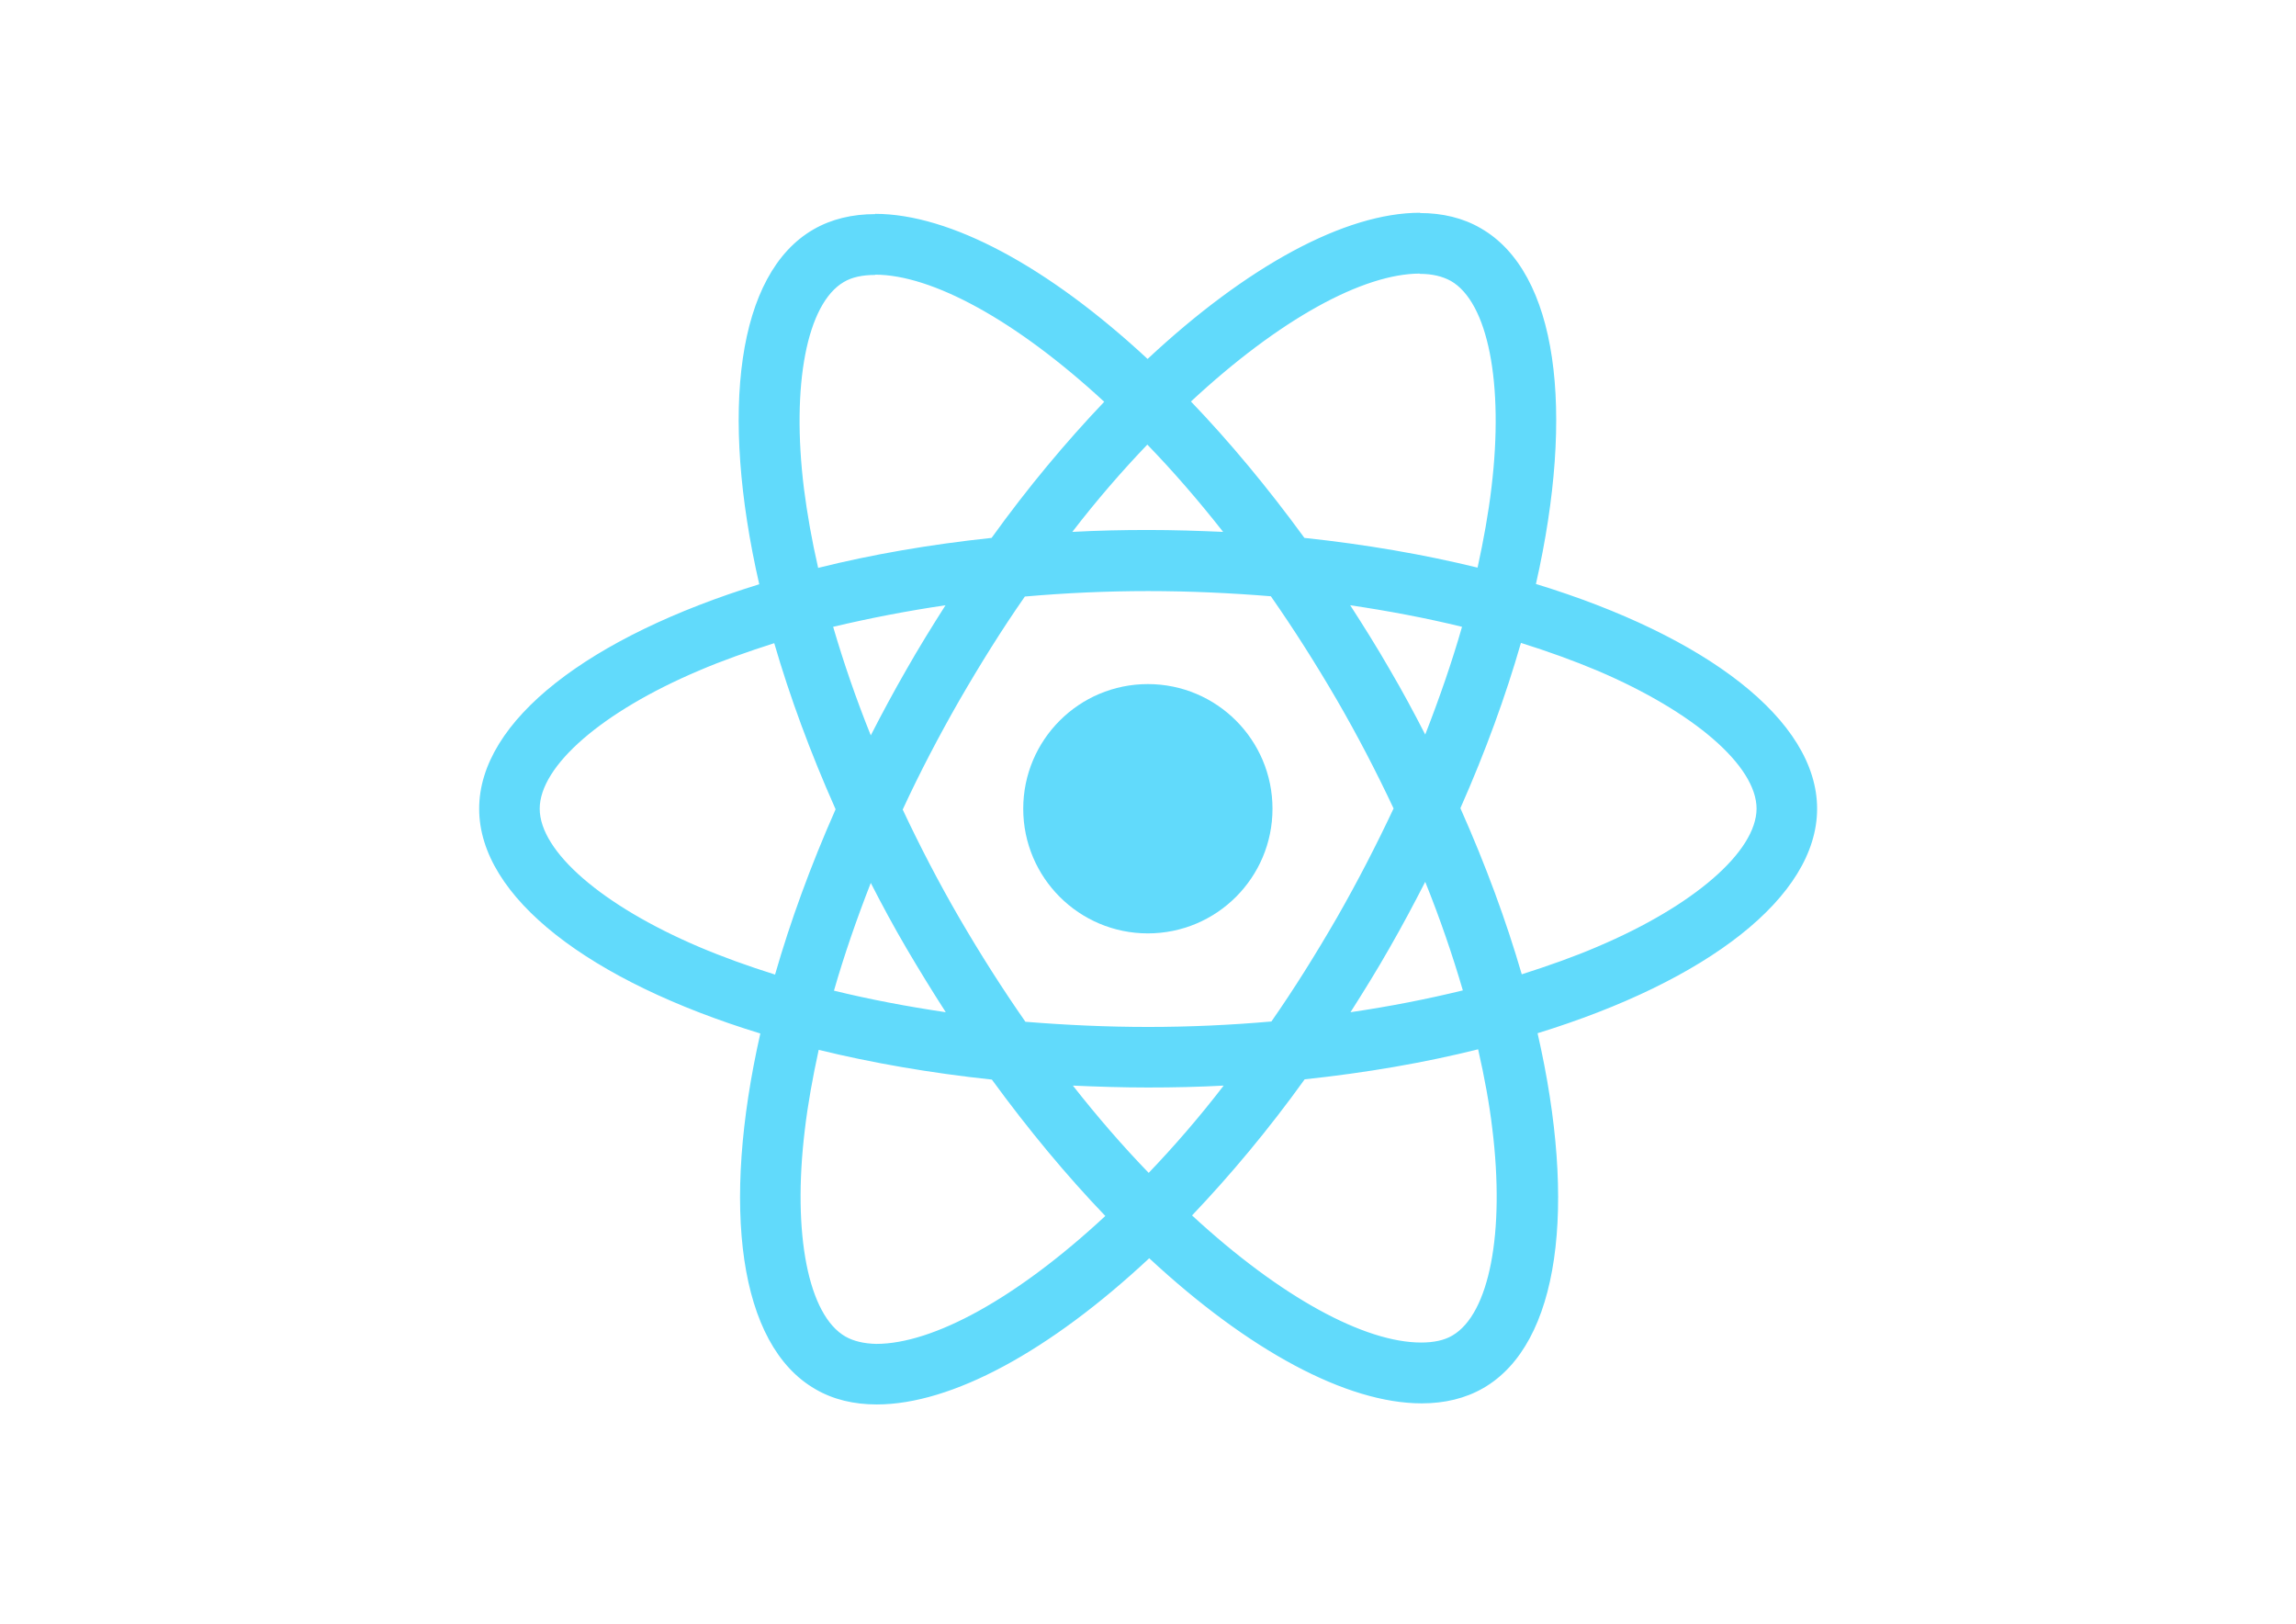
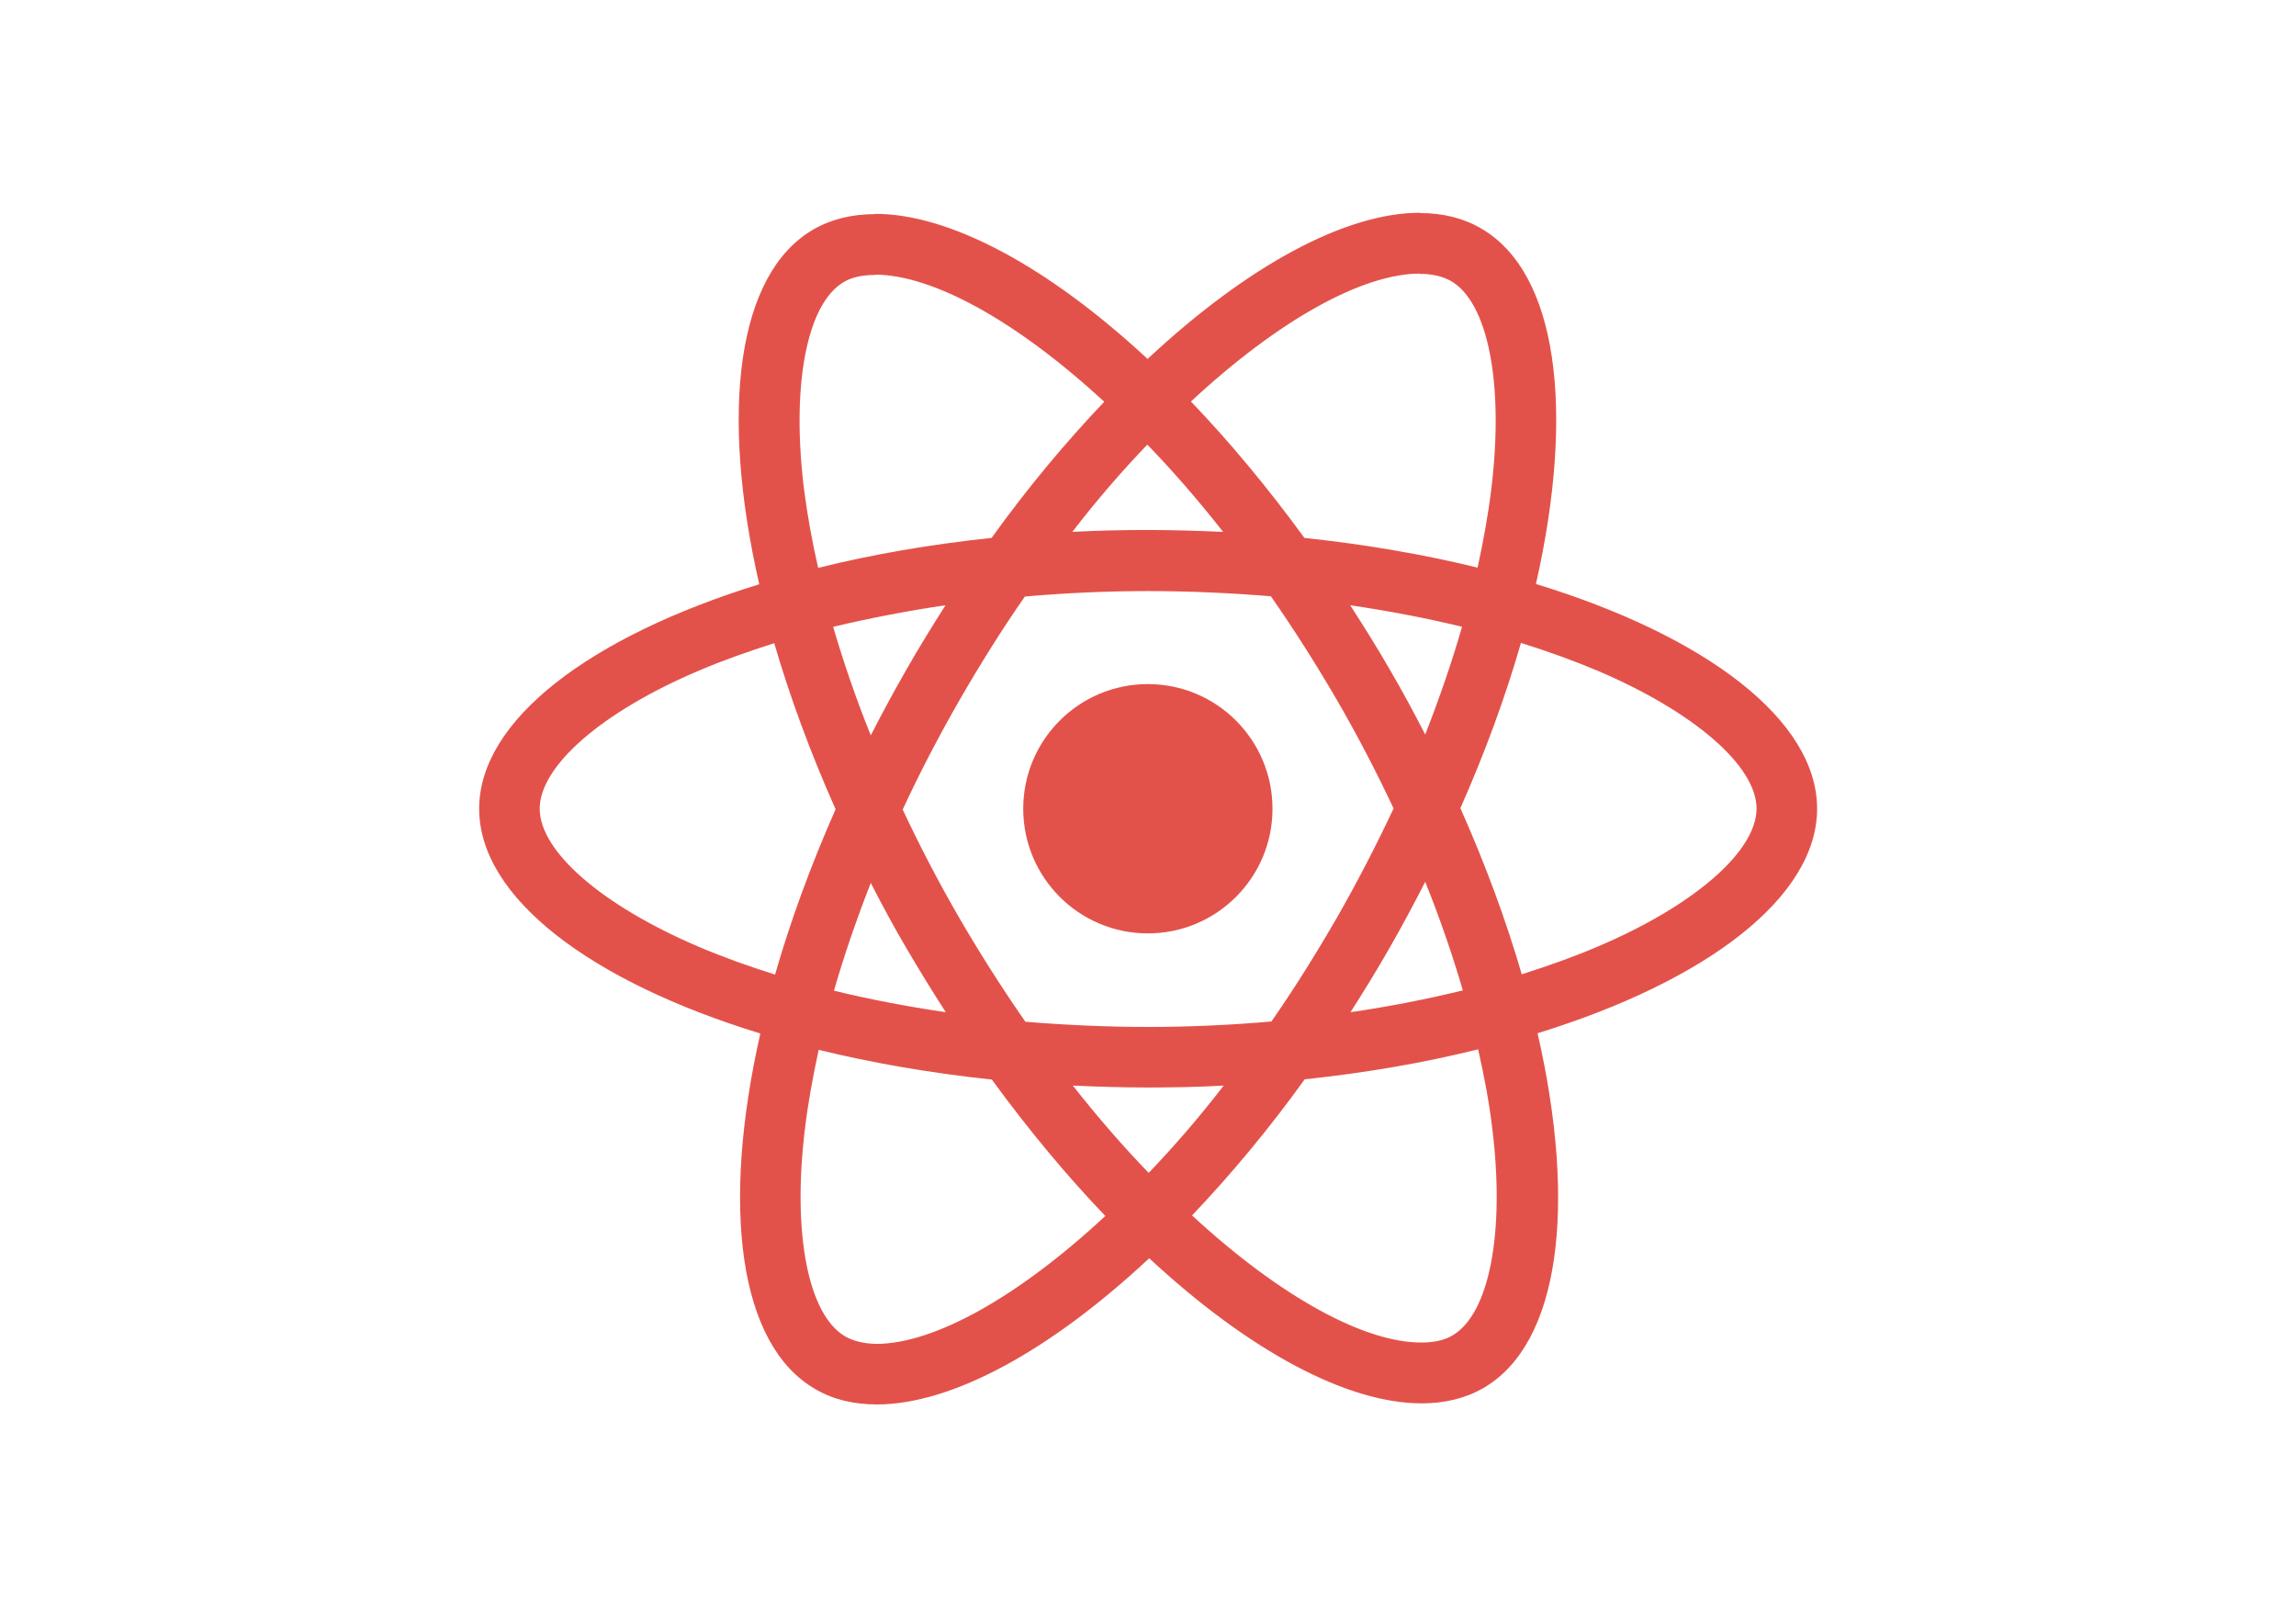
<svg xmlns="http://www.w3.org/2000/svg" viewBox="0 0 841.9 595.3">
-   <g fill="#61DAFB">
+   <g fill="#E3524A">
    <path d="M666.3 296.5c0-32.5-40.7-63.3-103.1-82.4 14.4-63.6 8-114.2-20.2-130.4-6.5-3.8-14.1-5.6-22.4-5.6v22.3c4.6 0 8.3.9 11.4 2.6 13.6 7.8 19.5 37.5 14.9 75.7-1.1 9.4-2.9 19.3-5.1 29.4-19.6-4.8-41-8.5-63.5-10.9-13.5-18.5-27.5-35.3-41.6-50 32.6-30.3 63.2-46.9 84-46.9V78c-27.5 0-63.5 19.6-99.9 53.6-36.4-33.8-72.4-53.2-99.9-53.2v22.3c20.7 0 51.4 16.5 84 46.6-14 14.7-28 31.4-41.3 49.9-22.6 2.4-44 6.1-63.6 11-2.3-10-4-19.7-5.2-29-4.7-38.2 1.1-67.9 14.6-75.8 3-1.8 6.9-2.6 11.5-2.6V78.5c-8.4 0-16 1.8-22.6 5.6-28.1 16.2-34.4 66.7-19.9 130.1-62.2 19.2-102.7 49.9-102.7 82.3 0 32.5 40.7 63.3 103.1 82.4-14.4 63.6-8 114.2 20.2 130.4 6.5 3.8 14.1 5.6 22.5 5.6 27.5 0 63.5-19.6 99.9-53.6 36.4 33.8 72.4 53.2 99.9 53.2 8.4 0 16-1.8 22.6-5.6 28.1-16.2 34.4-66.7 19.9-130.1 62-19.1 102.5-49.9 102.5-82.3zm-130.2-66.7c-3.7 12.9-8.3 26.2-13.5 39.5-4.1-8-8.4-16-13.1-24-4.6-8-9.5-15.8-14.4-23.4 14.2 2.1 27.9 4.7 41 7.9zm-45.8 106.5c-7.8 13.5-15.8 26.3-24.1 38.2-14.9 1.3-30 2-45.2 2-15.1 0-30.2-.7-45-1.9-8.3-11.9-16.4-24.6-24.2-38-7.6-13.1-14.5-26.4-20.8-39.8 6.2-13.4 13.2-26.8 20.7-39.9 7.8-13.5 15.8-26.3 24.1-38.2 14.9-1.3 30-2 45.2-2 15.1 0 30.2.7 45 1.9 8.3 11.9 16.4 24.6 24.2 38 7.6 13.1 14.5 26.4 20.8 39.8-6.3 13.4-13.2 26.8-20.7 39.9zm32.3-13c5.4 13.4 10 26.8 13.8 39.8-13.1 3.2-26.9 5.9-41.2 8 4.9-7.7 9.8-15.6 14.4-23.7 4.6-8 8.9-16.1 13-24.1zM421.2 430c-9.3-9.6-18.6-20.3-27.8-32 9 .4 18.2.7 27.5.7 9.4 0 18.7-.2 27.8-.7-9 11.7-18.3 22.4-27.5 32zm-74.4-58.9c-14.2-2.1-27.9-4.7-41-7.9 3.7-12.9 8.3-26.2 13.5-39.5 4.1 8 8.4 16 13.1 24 4.7 8 9.5 15.8 14.4 23.4zM420.7 163c9.3 9.6 18.6 20.3 27.8 32-9-.4-18.2-.7-27.5-.7-9.4 0-18.7.2-27.8.7 9-11.7 18.3-22.4 27.5-32zm-74 58.9c-4.9 7.7-9.8 15.6-14.4 23.7-4.6 8-8.9 16-13 24-5.4-13.4-10-26.8-13.8-39.8 13.1-3.1 26.9-5.8 41.2-7.9zm-90.5 125.2c-35.4-15.1-58.3-34.9-58.3-50.6 0-15.7 22.9-35.6 58.3-50.6 8.6-3.7 18-7 27.7-10.1 5.7 19.6 13.2 40 22.5 60.9-9.2 20.8-16.6 41.1-22.2 60.6-9.9-3.1-19.3-6.5-28-10.2zM310 490c-13.6-7.8-19.5-37.5-14.9-75.7 1.1-9.4 2.9-19.3 5.1-29.4 19.6 4.8 41 8.5 63.5 10.9 13.5 18.5 27.5 35.3 41.6 50-32.6 30.3-63.2 46.9-84 46.9-4.5-.1-8.3-1-11.3-2.7zm237.2-76.2c4.7 38.2-1.1 67.9-14.6 75.8-3 1.8-6.9 2.6-11.5 2.6-20.7 0-51.4-16.5-84-46.6 14-14.7 28-31.4 41.3-49.9 22.6-2.4 44-6.1 63.6-11 2.3 10.1 4.1 19.8 5.2 29.1zm38.5-66.7c-8.6 3.7-18 7-27.7 10.1-5.7-19.6-13.2-40-22.5-60.9 9.2-20.8 16.6-41.1 22.2-60.6 9.9 3.1 19.3 6.5 28.1 10.2 35.4 15.1 58.3 34.9 58.3 50.6-.1 15.7-23 35.6-58.4 50.6zM320.8 78.4z" />
    <circle cx="420.9" cy="296.5" r="45.7" />
    <path d="M520.5 78.1z" />
  </g>
</svg>
